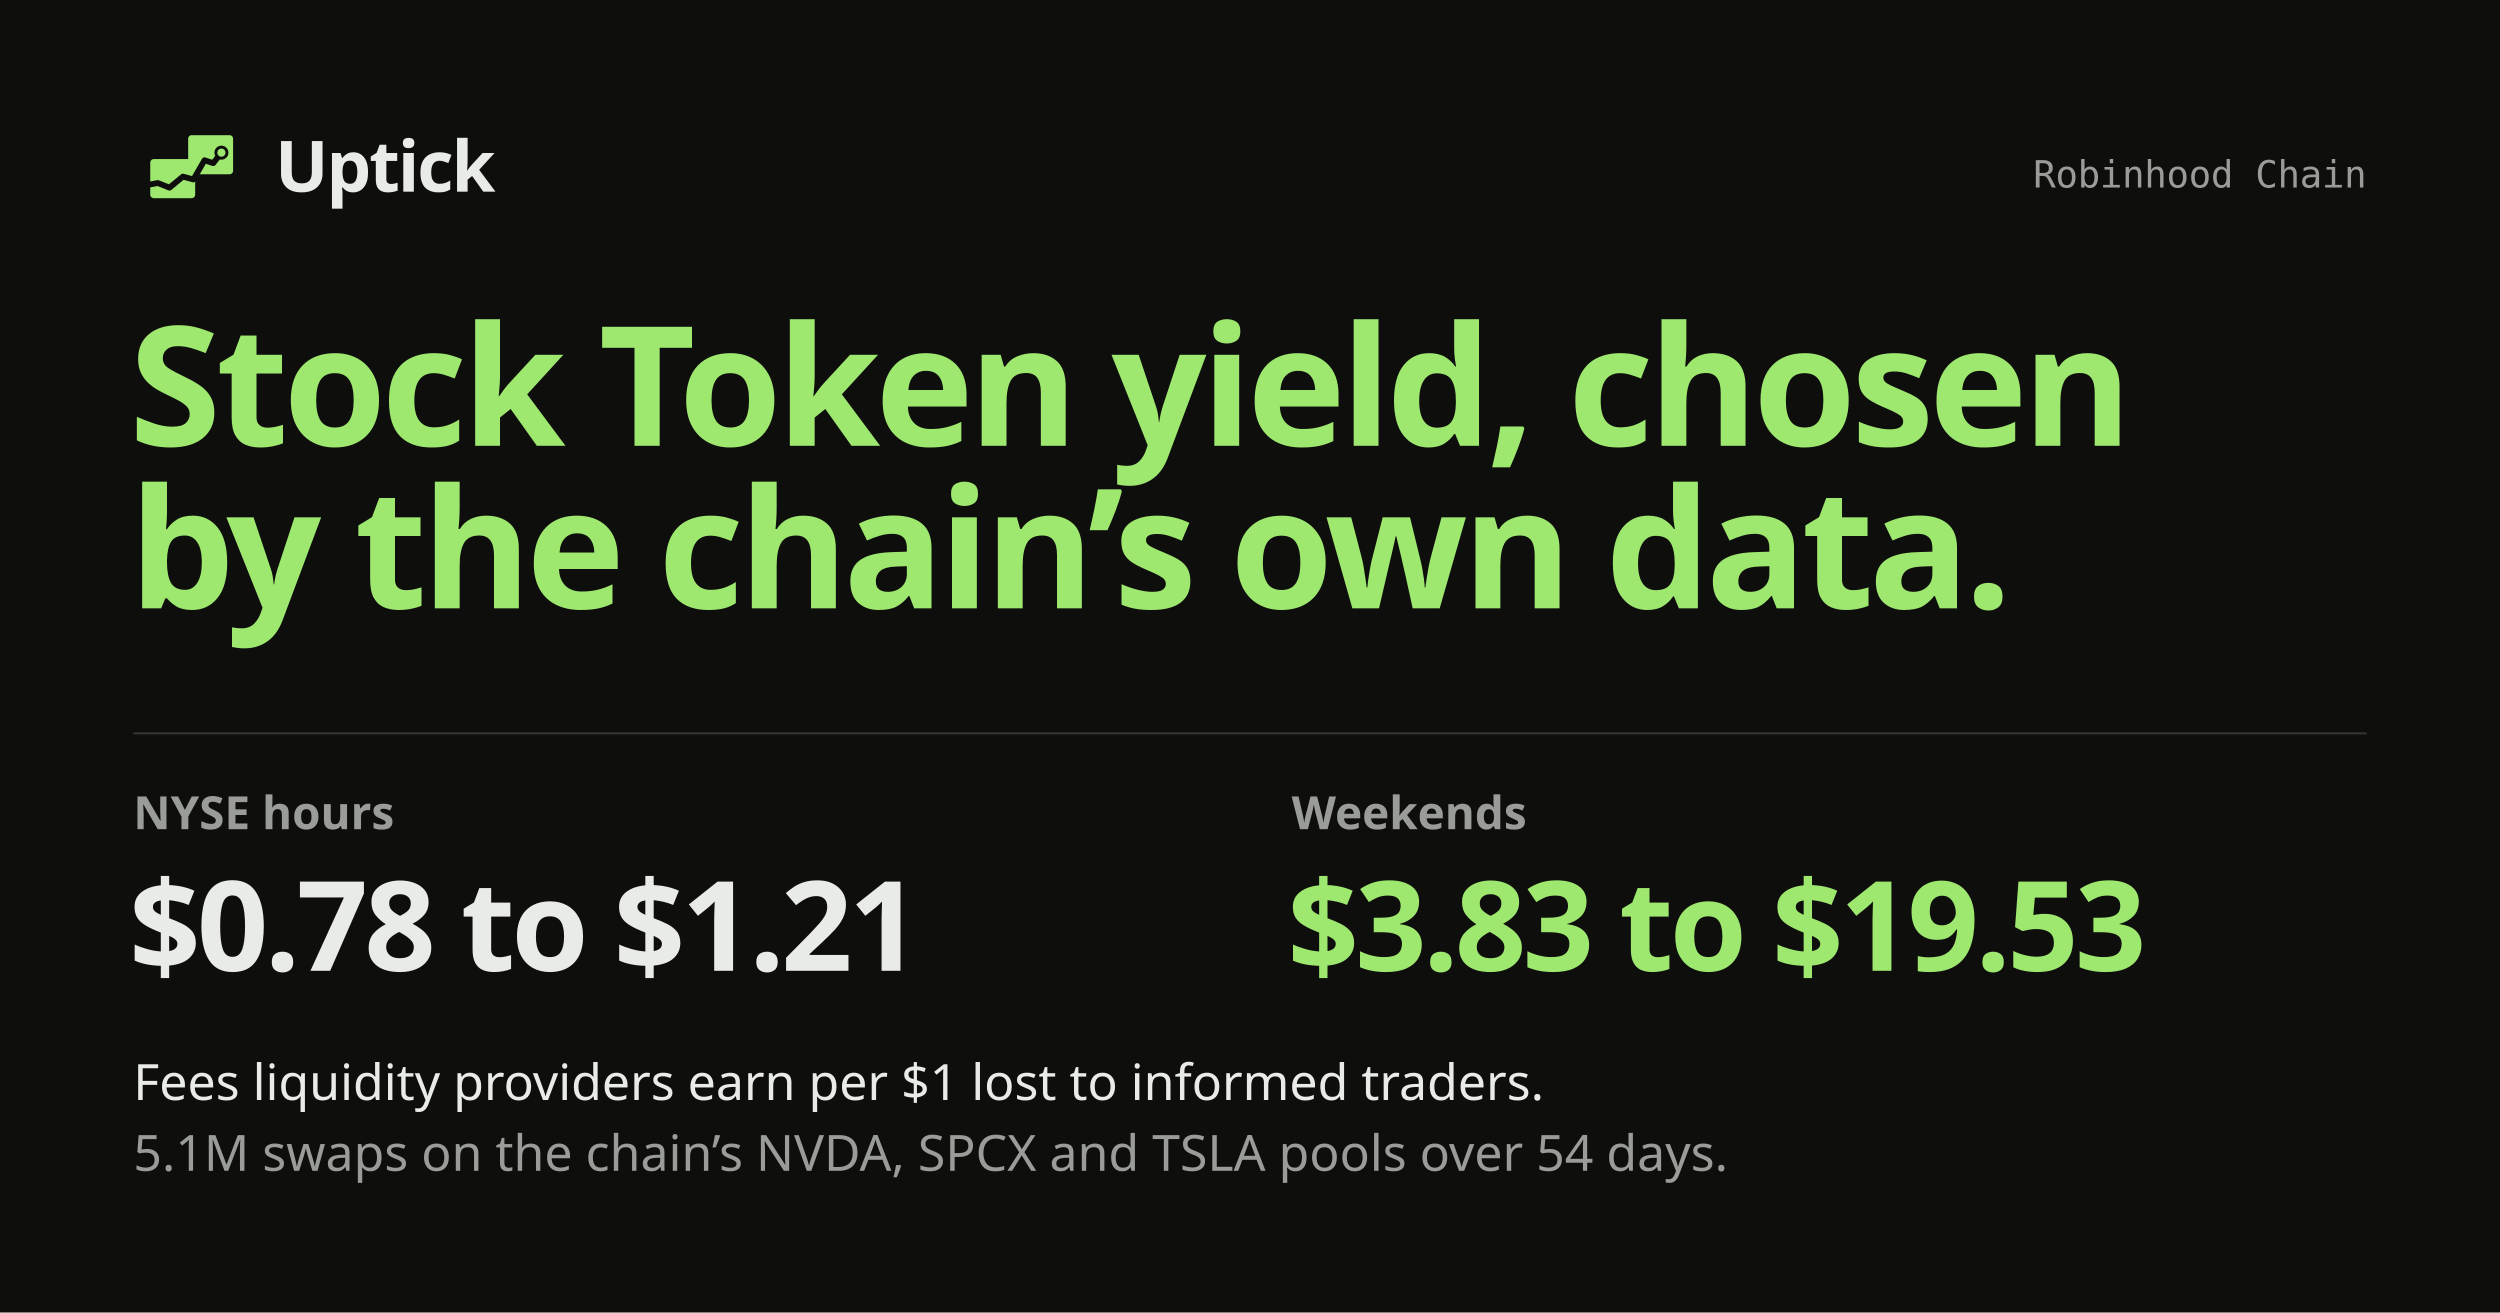
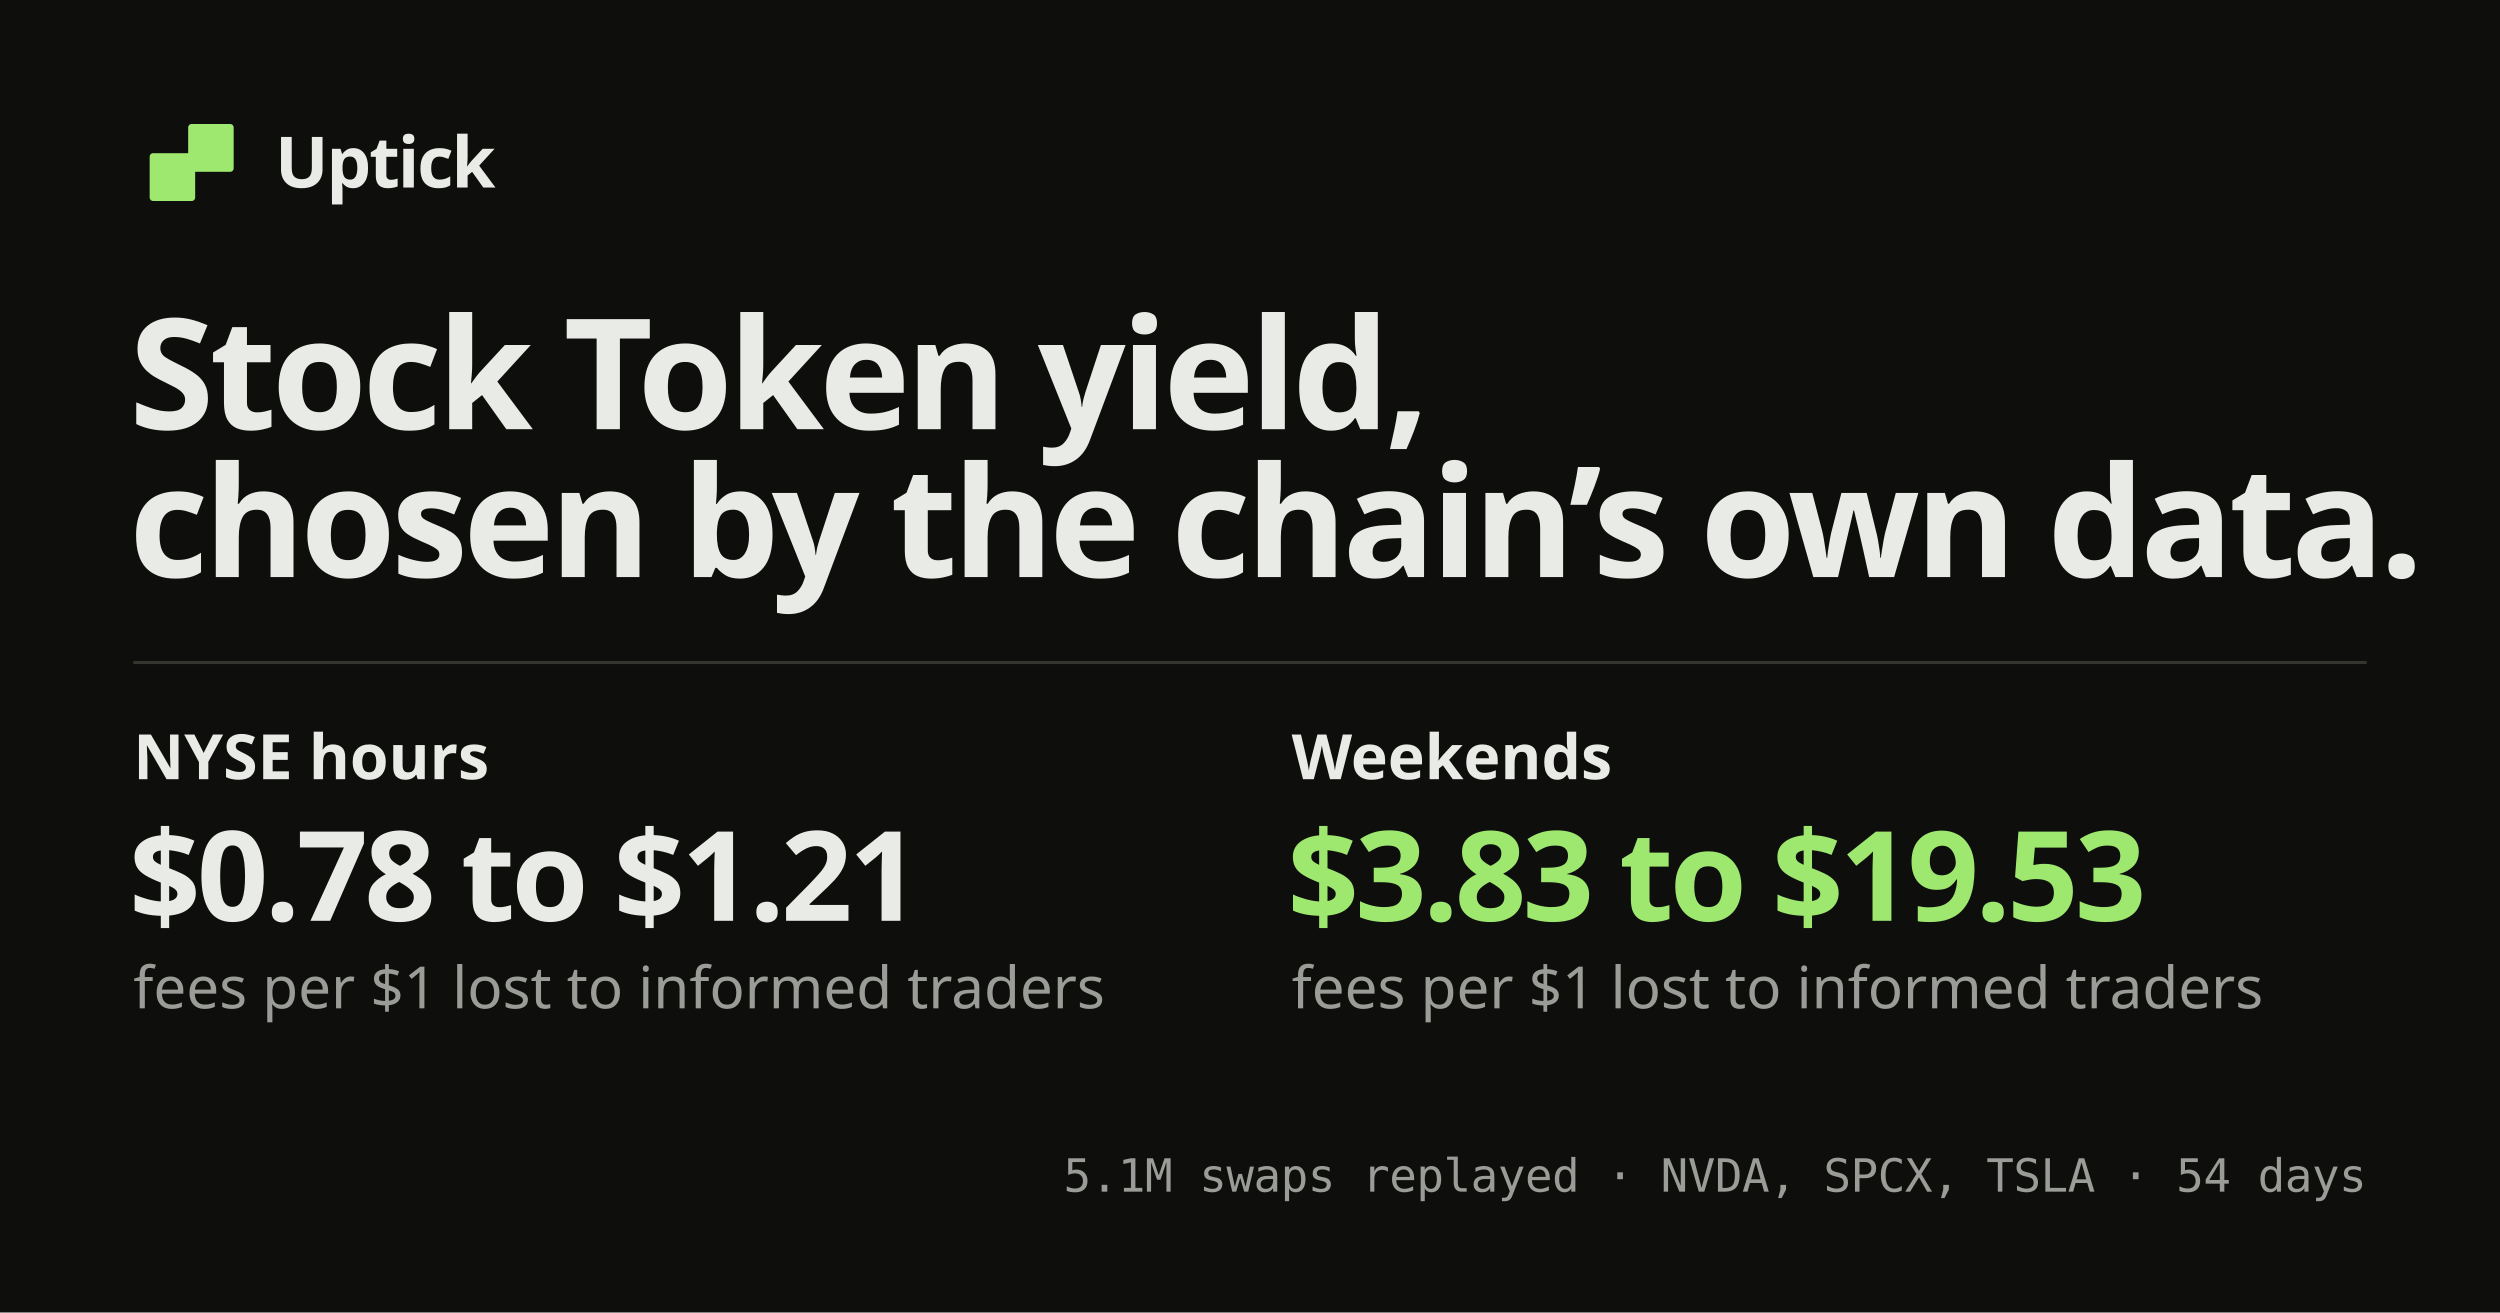
<svg xmlns="http://www.w3.org/2000/svg" width="1200" height="630" viewBox="0 0 1200 630">
  <style>
@font-face { font-family: Archivo; src: url("../fonts/archivo.woff2") format("woff2"); font-weight: 100 900; font-stretch: 62% 125%; }
@font-face { font-family: Figtree; src: url("../fonts/figtree.woff2") format("woff2"); font-weight: 300 900; }
@font-face { font-family: "Geist Mono"; src: url("../fonts/geist-mono.woff2") format("woff2"); font-weight: 100 900; }
.d { font-family: Archivo, sans-serif; font-weight: 900; font-stretch: 86%; letter-spacing: -0.03em; }
.t { font-family: Figtree, sans-serif; }
.m { font-family: "Geist Mono", monospace; font-variant-numeric: tabular-nums; letter-spacing: -0.01em; }
</style>
  <rect width="1200" height="630" fill="#0e0f0c" />
  <g data-within="40 30 1160 600">
-     <g transform="translate(64,52) scale(0.14)">
-       <path d="M70 186 H200 V104 H330 V214 H200 V296 H70 Z" fill="#9fe870" stroke="#9fe870" stroke-width="24" stroke-linejoin="round" />
-       <polyline points="20,268 84,256 124,272 170,234 206,244 244,178 274,188 302,152" fill="none" stroke="#0e0f0c" stroke-width="20" stroke-linecap="round" stroke-linejoin="round" />
-       <circle cx="302" cy="152" r="19" fill="#9fe870" stroke="#0e0f0c" stroke-width="10" />
+     <g transform="translate(64,50) scale(0.14)">
+       <path d="M68 180 H200 V80 H332 V220 H200 V320 H68 Z" fill="#9fe870" stroke="#9fe870" stroke-width="24" stroke-linejoin="round" />
    </g>
-     <text x="132.0" y="92.0" class="d" font-size="34" fill="#e8ebe6" text-anchor="start">Uptick</text>
-     <text x="1136.0" y="90.0" class="m" font-size="18" fill="#9a9c97" text-anchor="end">Robinhood Chain</text>
-     <text x="62.0" y="214.0" class="d" font-size="80" fill="#9fe870" text-anchor="start">Stock Token yield, chosen</text>
-     <text x="62.0" y="292.0" class="d" font-size="80" fill="#9fe870" text-anchor="start">by the chain’s own data.</text>
-     <line x1="64" x2="1136" y1="352" y2="352" stroke="#33352f" stroke-width="1" />
-     <text x="64.0" y="398.0" class="t" font-size="22" fill="#9a9c97" text-anchor="start" font-weight="600">NYSE hours</text>
-     <text x="62.0" y="466.0" class="d" font-size="60" fill="#e8ebe6" text-anchor="start">$0.78 to $1.21</text>
-     <text x="620.0" y="398.0" class="t" font-size="22" fill="#9a9c97" text-anchor="start" font-weight="600">Weekends</text>
-     <text x="618.0" y="466.0" class="d" font-size="60" fill="#9fe870" text-anchor="start">$3.83 to $19.53</text>
-     <text x="64.0" y="528.0" class="t" font-size="24" fill="#e8ebe6" text-anchor="start">Fees liquidity providers earn per $1 lost to informed traders.</text>
-     <text x="64.0" y="562.0" class="t" font-size="24" fill="#9a9c97" text-anchor="start">5.1M swaps on the chain’s NVDA, SPCX and TSLA pools over 54 days.</text>
+     <text x="132.0" y="90.0" class="d" font-size="34" fill="#e8ebe6" text-anchor="start">Uptick</text>
+     <text x="62.0" y="206.0" class="d" font-size="74" fill="#e8ebe6" text-anchor="start">Stock Token yield,</text>
+     <text x="62.0" y="277.0" class="d" font-size="74" fill="#e8ebe6" text-anchor="start">chosen by the chain’s own data.</text>
+     <line x1="64" x2="1136" y1="318" y2="318" stroke="#33352f" stroke-width="1.5" />
+     <text x="64.0" y="374.0" class="t" font-size="30" fill="#e8ebe6" text-anchor="start" font-weight="600">NYSE hours</text>
+     <text x="62.0" y="442.0" class="d" font-size="60" fill="#e8ebe6" text-anchor="start">$0.78 to $1.21</text>
+     <text x="64.0" y="484.0" class="t" font-size="28" fill="#9a9c97" text-anchor="start">fees per $1 lost to informed traders</text>
+     <text x="620.0" y="374.0" class="t" font-size="30" fill="#e8ebe6" text-anchor="start" font-weight="600">Weekends</text>
+     <text x="618.0" y="442.0" class="d" font-size="60" fill="#9fe870" text-anchor="start">$3.83 to $19.53</text>
+     <text x="620.0" y="484.0" class="t" font-size="28" fill="#9a9c97" text-anchor="start">fees per $1 lost to informed traders</text>
+     <text x="1136.0" y="572.0" class="m" font-size="22" fill="#9a9c97" text-anchor="end">5.1M swaps replayed · NVDA, SPCX, TSLA · 54 days</text>
  </g>
</svg>
